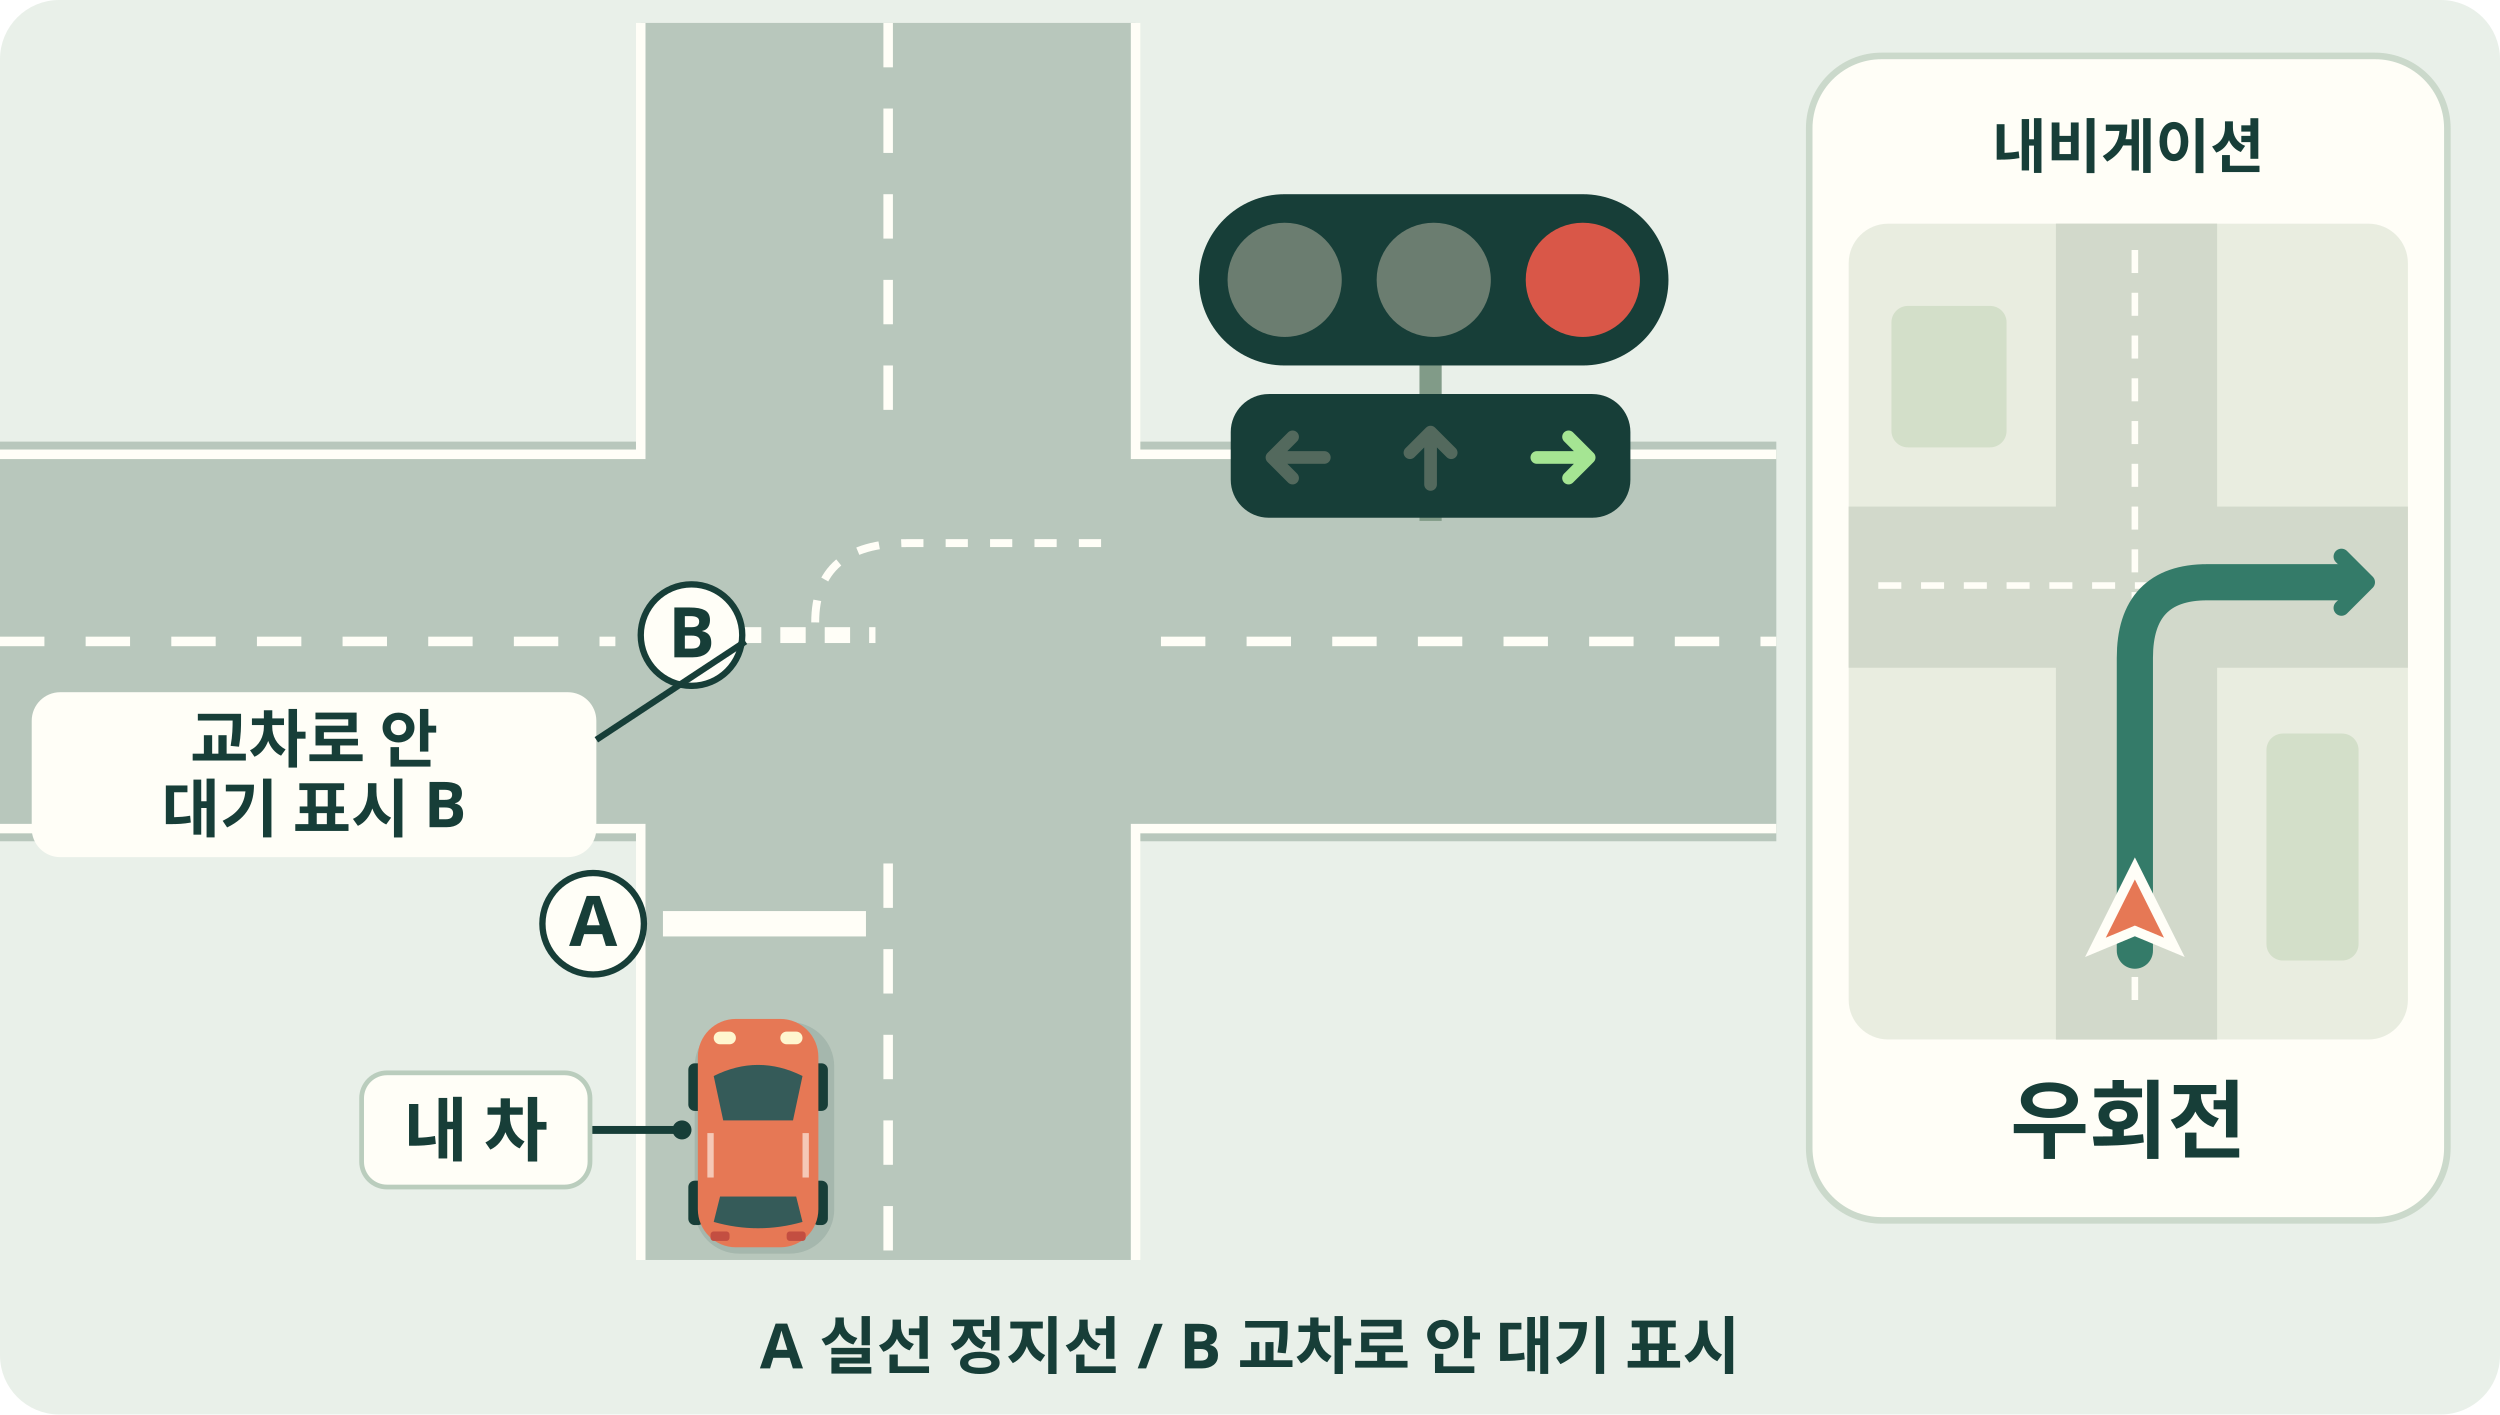
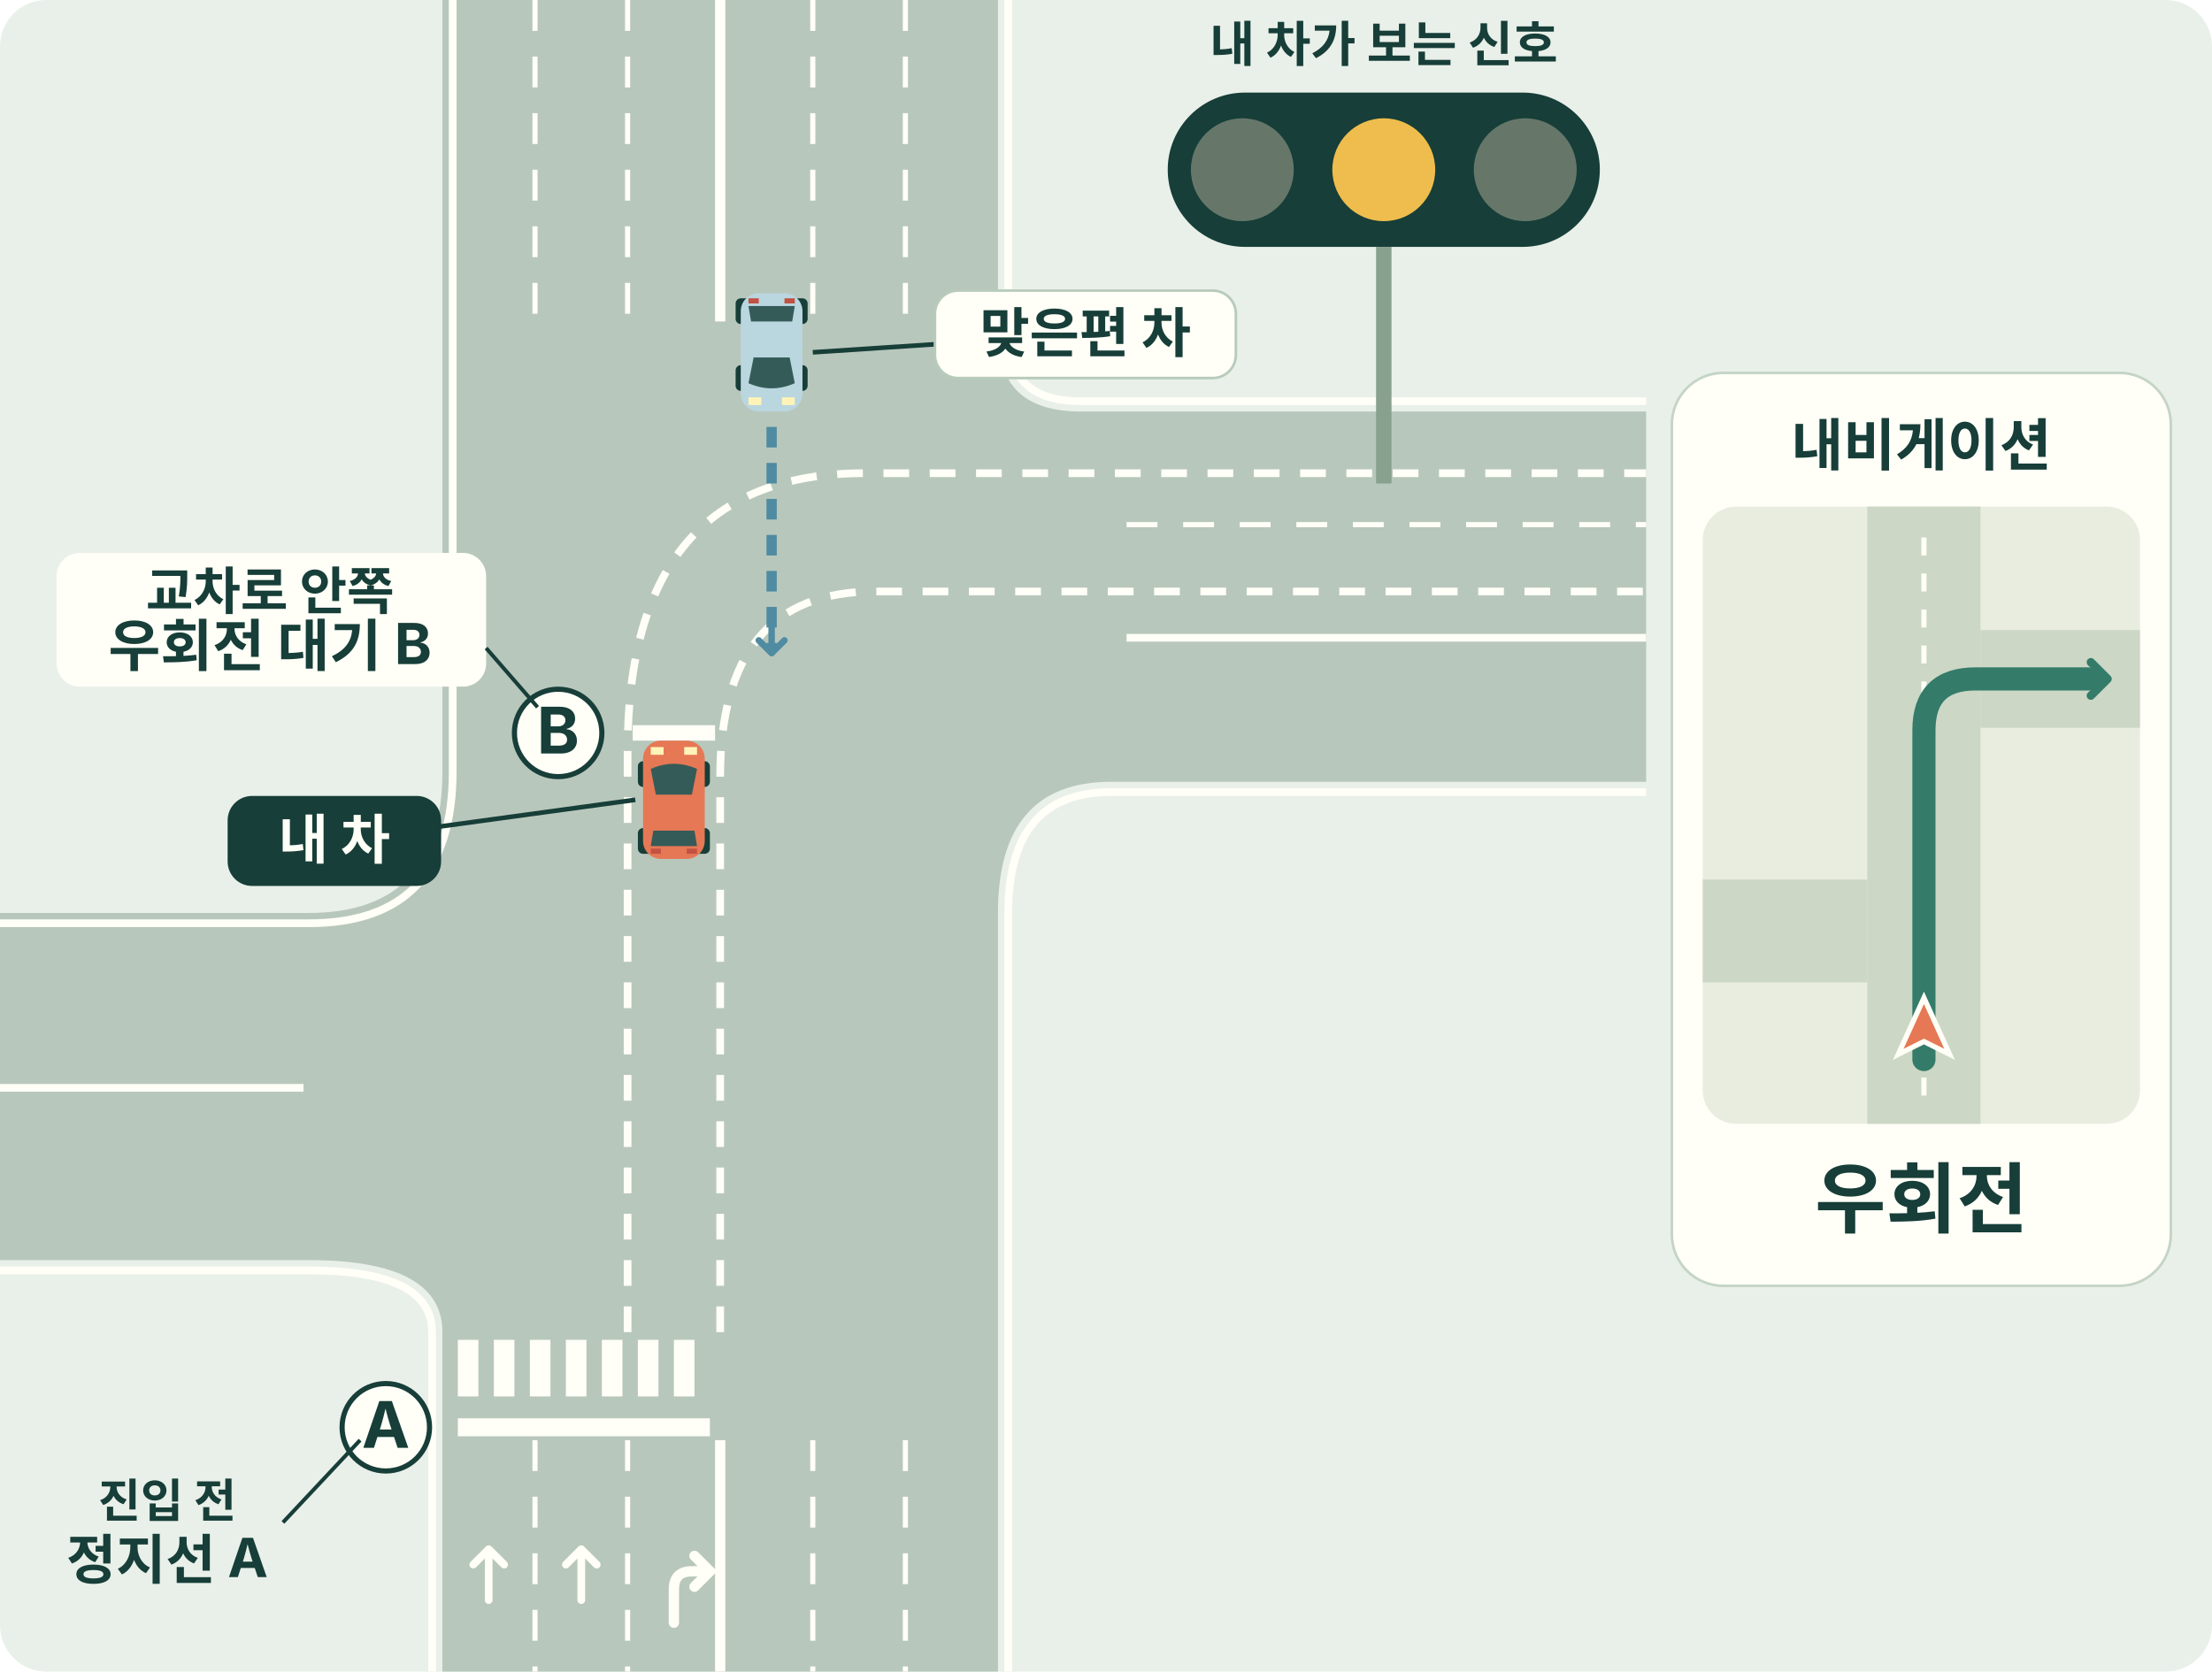
- <svg xmlns="http://www.w3.org/2000/svg" data-question-id="turn-07" viewBox="0 0 760 430" role="img" aria-label="오른쪽 화살표가 켜졌어요. 앞의 점선 B에서는요?. A 실선 정지선 / B 교차로 안 대기 표시. 빨간 원형 신호. 녹색 화살표: 우회전. 내비 경로: 우회전" class="scene-art">
-   <rect width="760" height="430" rx="18" fill="#e9f0e9" />
-   <svg width="540" height="390" viewBox="0 0 560 390" x="0" y="0" overflow="hidden">
-     <rect y="132" width="560" height="126" fill="#b8c7bc" />
-     <rect x="202" width="156" height="390" fill="#b8c7bc" />
-     <path d="M0 136h202V0M358 0v136h202M0 254h202v136M358 390V254h202" stroke="#fffef7" stroke-width="3" fill="none" />
-     <path d="M280 0v126M280 265v125M0 195h194M366 195h194" stroke="#fffef7" stroke-width="3" stroke-dasharray="14 13" />
-     <path data-marking="stop-line" data-line-id="A" d="M209 284h64" stroke="#fffef7" stroke-width="8" />
-     <circle cx="187" cy="284" r="16" fill="#fffef7" stroke="#173e38" stroke-width="2" />
-     <text x="187" y="291" font-size="22" fill="#173e38" font-family="Pretendard, 'Noto Sans KR', sans-serif" font-weight="700" text-anchor="middle">A</text>
-     <path data-marking="waiting-guide" data-line-id="B" d="M232 193h44" stroke="#fffef7" stroke-width="5" stroke-dasharray="8 6" />
-     <path d="M257 189q0 -25 29 -25h65" stroke="#fffef7" stroke-width="2.5" stroke-dasharray="7 7" fill="none" />
-     <circle cx="218" cy="193" r="16" fill="#fffef7" stroke="#173e38" stroke-width="2" />
-     <text x="218" y="200" font-size="22" fill="#173e38" font-family="Pretendard, 'Noto Sans KR', sans-serif" font-weight="700" text-anchor="middle">B</text>
-     <rect x="10" y="211" width="178" height="52" rx="9" fill="#fffef7" />
-     <text x="99" y="233" font-size="20" fill="#173e38" font-family="Pretendard, 'Noto Sans KR', sans-serif" font-weight="700" text-anchor="middle">교차로 안</text>
-     <text x="99" y="255" font-size="20" fill="#173e38" font-family="Pretendard, 'Noto Sans KR', sans-serif" font-weight="700" text-anchor="middle">대기 표시 B</text>
-     <path d="M188 226l47 -31" stroke="#173e38" stroke-width="2" fill="none" />
-     <g data-vehicle-role="own" data-car-x="239" data-car-y="349" data-car-role="내 차" data-car-side="left" data-car-dy="0" transform="translate(239 349) rotate(0) scale(1)">
-       <rect x="-20" y="-34" width="44" height="73" rx="14" fill="#173e38" opacity=".12" />
-       <rect x="-22" y="-21" width="5" height="15" rx="2" fill="#173e38" />
-       <rect x="17" y="-21" width="5" height="15" rx="2" fill="#173e38" />
-       <rect x="-22" y="16" width="5" height="14" rx="2" fill="#173e38" />
-       <rect x="17" y="16" width="5" height="14" rx="2" fill="#173e38" />
-       <rect x="-19" y="-35" width="38" height="72" rx="12" fill="#e67855" />
-       <path d="M-14 -17q14 -7 28 0l-3 14h-22Z" fill="#355b59" />
-       <path d="M-12 21h24l2 8q-14 4 -28 0Z" fill="#355b59" />
-       <path d="M-15 1v14M15 1v14" stroke="#fffef7" stroke-opacity=".6" stroke-width="2" />
-       <rect x="-14" y="-31" width="7" height="4" rx="2" fill="#fff6cf" />
-       <rect x="7" y="-31" width="7" height="4" rx="2" fill="#fff6cf" />
-       <rect x="-15" y="32" width="6" height="3" rx="1" fill="#c34e41" />
-       <rect x="9" y="32" width="6" height="3" rx="1" fill="#c34e41" />
+ <svg xmlns="http://www.w3.org/2000/svg" data-question-id="turn-07" viewBox="0 0 860 650" role="img" aria-label="이미 B에서 대기 중인데 노란불로 바뀌었어요.. 노란 원형 신호. 내비 경로: 우회전. 넓고 어긋난 교차로. 진입 전 정지선 A와 교차로 깊숙한 우회전 대기 표시 B 사이에 여러 대 길이의 진입 구간이 있음. 내 차는 교차로 깊숙한 B 앞. 맞은편 차량이 직진하며 접근 중" data-scenario-feature="deep-right-turn" style="font-family:-apple-system,BlinkMacSystemFont,'Apple SD Gothic Neo',sans-serif">
+   <rect width="860" height="650" rx="18" fill="#e9f0e9" />
+   <g data-road-layout="large-offset-intersection" data-entry-line-y="555" data-waiting-line-y="285" data-stage="at-waiting">
+     <path d="M0 355H120Q172 355 172 300V0H388V130Q388 160 420 160H640V304H432Q388 304 388 355V650H172V518Q172 490 120 490H0Z" fill="#b8c7bc" />
+     <path d="M0 359H120Q176 359 176 300V0M392 0V130Q392 156 420 156H640M640 308H432Q392 308 392 355V650M168 650V518Q168 494 120 494H0" fill="none" stroke="#fffef7" stroke-width="3" />
+     <path d="M280 0V125M280 560V650" fill="none" stroke="#fffef7" stroke-width="4" />
+     <path d="M208 0V130M244 0V130M316 0V130M352 0V130M208 560V650M244 560V650M316 560V650M352 560V650" fill="none" stroke="#fffef7" stroke-width="2" stroke-dasharray="12 10" />
+     <path d="M0 423H118M438 248H640" fill="none" stroke="#fffef7" stroke-width="3" />
+     <path d="M438 204H640" fill="none" stroke="#fffef7" stroke-width="2" stroke-dasharray="12 10" />
+     <g data-crosswalk="entry">
+       <rect x="178" y="521" width="8" height="22" fill="#fffef7" />
+       <rect x="192" y="521" width="8" height="22" fill="#fffef7" />
+       <rect x="206" y="521" width="8" height="22" fill="#fffef7" />
+       <rect x="220" y="521" width="8" height="22" fill="#fffef7" />
+       <rect x="234" y="521" width="8" height="22" fill="#fffef7" />
+       <rect x="248" y="521" width="8" height="22" fill="#fffef7" />
+       <rect x="262" y="521" width="8" height="22" fill="#fffef7" />
    </g>
-     <g data-signal-type="road" transform="translate(378 54)">
-       <path d="M73 48v55" stroke="#819b88" stroke-width="7" />
-       <rect width="148" height="54" rx="27" fill="#173e38" />
-       <circle cx="27" cy="27" r="18" fill="#6b7d70" />
-       <circle cx="74" cy="27" r="18" fill="#6b7d70" />
-       <circle cx="121" cy="27" r="18" fill="#d95748" />
-       <rect x="10" y="63" width="126" height="39" rx="12" fill="#173e38" />
-       <g data-arrow="left" data-lit="false">
-         <g transform="translate(31 83) rotate(-90) scale(0.5)">
-           <path d="M0 17v-32M-13 -3L0 -16 13 -3" fill="none" stroke="#53695d" stroke-width="8" stroke-linecap="round" stroke-linejoin="round" />
-         </g>
-       </g>
-       <g data-arrow="straight" data-lit="false">
-         <g transform="translate(73 83) rotate(0) scale(0.5)">
-           <path d="M0 17v-32M-13 -3L0 -16 13 -3" fill="none" stroke="#53695d" stroke-width="8" stroke-linecap="round" stroke-linejoin="round" />
-         </g>
-       </g>
-       <g data-arrow="right" data-lit="true">
-         <g transform="translate(115 83) rotate(90) scale(0.5)">
-           <path d="M0 17v-32M-13 -3L0 -16 13 -3" fill="none" stroke="#a5e593" stroke-width="8" stroke-linecap="round" stroke-linejoin="round" />
-         </g>
+     <path data-marking="stop-line" data-line-id="A" d="M178 555H276" stroke="#fffef7" stroke-width="7" />
+     <path d="M244 518V292Q244 184 336 184H640" fill="none" stroke="#fffef7" stroke-width="3" stroke-dasharray="10 8" />
+     <path d="M280 518V302Q280 230 340 230H640" fill="none" stroke="#fffef7" stroke-width="3" stroke-dasharray="10 8" />
+     <path data-marking="waiting-guide" data-line-id="B" d="M246 285H278" stroke="#fffef7" stroke-width="6" />
+     <circle cx="150" cy="555" r="17" fill="#fffef7" stroke="#173e38" stroke-width="2" />
+     <text x="150" y="563" font-size="25" fill="#173e38" font-weight="700" text-anchor="middle">A</text>
+     <circle cx="217" cy="285" r="17" fill="#fffef7" stroke="#173e38" stroke-width="2" />
+     <text x="217" y="293" font-size="25" fill="#173e38" font-weight="700" text-anchor="middle">B</text>
+     <path d="M0 17V-16m-10 10 10-10 10 10" fill="none" stroke="#fffef7" stroke-width="5" stroke-linecap="round" stroke-linejoin="round" transform="translate(190 612) rotate(0) scale(0.6)" />
+     <path d="M0 17V-16m-10 10 10-10 10 10" fill="none" stroke="#fffef7" stroke-width="5" stroke-linecap="round" stroke-linejoin="round" transform="translate(226 612) rotate(0) scale(0.6)" />
+     <path d="M262 631v-13q0-7 7-7h7m-6-6 6 6-6 6" fill="none" stroke="#fffef7" stroke-width="4" stroke-linecap="round" />
+     <text x="65" y="590" font-size="18" fill="#173e38" font-weight="700" text-anchor="middle">진입 전</text>
+     <text x="65" y="614" font-size="21" fill="#173e38" font-weight="700" text-anchor="middle">정지선 A</text>
+     <path d="M110 592L140 560" fill="none" stroke="#173e38" stroke-width="1.5" />
+     <rect x="22" y="215" width="167" height="52" rx="9" fill="#fffef7" />
+     <text x="105" y="237" font-size="20" fill="#173e38" font-weight="700" text-anchor="middle">교차로 안쪽</text>
+     <text x="105" y="259" font-size="22" fill="#173e38" font-weight="700" text-anchor="middle">우회전 대기 B</text>
+     <path d="M189 252L209 275" fill="none" stroke="#173e38" stroke-width="1.5" />
+   </g>
+   <g data-vehicle-role="oncoming" data-car-x="300" data-car-y="137" data-car-length="46" transform="translate(300 137) rotate(180)">
+     <rect x="-14" y="-15" width="28" height="10" rx="2" fill="#173e38" />
+     <rect x="-14" y="11" width="28" height="10" rx="2" fill="#173e38" />
+     <rect x="-12" y="-23" width="24" height="46" rx="7" fill="#bad6df" />
+     <path d="M-9 -12q9-4 18 0l-2 10h-14ZM-8 12h16l1 6h-18Z" fill="#355b59" />
+     <path d="M-9 -19h5m8 0h5" stroke="#fff3b8" stroke-width="3" />
+     <path d="M-9 20h4m10 0h4" stroke="#c25142" stroke-width="2" />
+   </g>
+   <g>
+     <path d="M422 130L316 137" fill="none" stroke="#173e38" stroke-width="1.8" />
+     <rect x="363.5" y="113" width="117" height="34" rx="9" fill="#fffef7" stroke="#b8cbbb" />
+     <text x="422" y="137" font-size="21" fill="#173e38" font-weight="700" text-anchor="middle">맞은편 차</text>
+   </g>
+   <g data-other-route="straight">
+     <path d="M300 166V253" fill="none" stroke="#4f8ba1" stroke-width="4" stroke-dasharray="8 6" />
+     <path d="M0 17V-16m-10 10 10-10 10 10" fill="none" stroke="#4f8ba1" stroke-width="5" stroke-linecap="round" stroke-linejoin="round" transform="translate(300 246) rotate(180) scale(0.5)" />
+   </g>
+   <g data-vehicle-role="own" data-car-x="262" data-car-y="311" data-car-length="46" transform="translate(262 311) rotate(0)">
+     <rect x="-14" y="-15" width="28" height="10" rx="2" fill="#173e38" />
+     <rect x="-14" y="11" width="28" height="10" rx="2" fill="#173e38" />
+     <rect x="-12" y="-23" width="24" height="46" rx="7" fill="#e67855" />
+     <path d="M-9 -12q9-4 18 0l-2 10h-14ZM-8 12h16l1 6h-18Z" fill="#355b59" />
+     <path d="M-9 -19h5m8 0h5" stroke="#fff3b8" stroke-width="3" />
+     <path d="M-9 20h4m10 0h4" stroke="#c25142" stroke-width="2" />
+   </g>
+   <g>
+     <path d="M130 327L247 311" fill="none" stroke="#173e38" stroke-width="1.8" />
+     <rect x="89" y="310" width="82" height="34" rx="9" fill="#173e38" stroke="#173e38" />
+     <text x="130" y="334" font-size="21" fill="#173e38" font-weight="700" text-anchor="middle" style="fill:#fffef7">내 차</text>
+   </g>
+   <g data-signal-type="road" transform="translate(454 36)">
+     <rect width="168" height="60" rx="30" fill="#173e38" />
+     <circle cx="29" cy="30" r="20" fill="#66776a" />
+     <circle cx="84" cy="30" r="20" fill="#efbd4d" />
+     <circle cx="139" cy="30" r="20" fill="#66776a" />
+     <path d="M84 60v92" stroke="#88a08e" stroke-width="6" />
+     <text x="84" y="-12" font-size="19" fill="#173e38" font-weight="700" text-anchor="middle">내 차가 보는 신호</text>
+   </g>
+   <g data-navigation="offset-junction" transform="translate(650 145)">
+     <rect width="194" height="355" rx="20" fill="#fffef7" stroke="#c4d4c5" />
+     <text x="97" y="36" font-size="22" fill="#173e38" font-weight="700" text-anchor="middle">내비게이션</text>
+     <g transform="translate(12 52)">
+       <g>
+         <rect width="170" height="240" rx="13" fill="#e8ede0" />
+         <rect x="64" width="44" height="240" fill="#ccd7c5" />
+         <path d="M108 48H170V86H108M0 145H64V185H0" fill="#ccd7c5" />
+         <path d="M86 12V230" stroke="#fffef7" stroke-width="2" stroke-dasharray="7 7" />
+         <path d="M86 215V87Q86 67 106 67H150" fill="none" stroke="#347b69" stroke-width="9" stroke-linecap="round" />
+         <path d="M0 17V-16m-10 10 10-10 10 10" fill="none" stroke="#347b69" stroke-width="5" stroke-linecap="round" stroke-linejoin="round" transform="translate(147 67) rotate(90) scale(0.65)" />
+         <path d="M86 191l-10 22 10-5 10 5Z" fill="#e67855" stroke="#fffef7" stroke-width="2" />
      </g>
    </g>
-     <g class="vehicle-callout">
-       <path d="M186 349L215 349" stroke="#173e38" stroke-width="2.5" />
-       <circle cx="215" cy="349" r="3" fill="#173e38" />
-       <rect x="114" y="331" width="72" height="36" rx="8" fill="#fffef7" stroke="#bacdbd" stroke-width="1.5" />
-       <text x="150" y="357" font-size="22" fill="#173e38" font-family="Pretendard, 'Noto Sans KR', sans-serif" font-weight="700" text-anchor="middle">내 차</text>
-     </g>
-   </svg>
-   <g transform="translate(550 17)">
-     <rect width="194" height="354" rx="22" fill="#fffef7" stroke="#cbd9cb" stroke-width="2" />
-     <text x="97" y="34" font-size="18" fill="#173e38" font-family="Pretendard, 'Noto Sans KR', sans-serif" font-weight="700" text-anchor="middle">내비게이션</text>
-     <rect x="12" y="51" width="170" height="248" rx="12" fill="#e9ede0" />
-     <rect x="75" y="51" width="49" height="248" fill="#d2d9cb" />
-     <rect x="12" y="137" width="170" height="49" fill="#d2d9cb" />
-     <path d="M99 59v234M21 161h154" stroke="#fffef7" stroke-width="2" stroke-dasharray="7 6" />
-     <rect x="25" y="76" width="35" height="43" rx="5" fill="#d3dfc9" />
-     <rect x="139" y="206" width="28" height="69" rx="5" fill="#d3dfc9" />
-     <path d="M99 272V183Q99 160 121 160H163" fill="none" stroke="#347b69" stroke-width="11" stroke-linecap="round" stroke-linejoin="round" />
-     <g transform="translate(160 160) rotate(90) scale(0.6)">
-       <path d="M0 17v-32M-13 -3L0 -16 13 -3" fill="none" stroke="#347b69" stroke-width="8" stroke-linecap="round" stroke-linejoin="round" />
-     </g>
-     <path d="M99 247l-12 24 12 -5 12 5Z" fill="#e67855" stroke="#fffef7" stroke-width="3" />
-     <text x="97" y="333" font-size="26" fill="#173e38" font-family="Pretendard, 'Noto Sans KR', sans-serif" font-weight="700" text-anchor="middle">우회전</text>
+     <text x="97" y="332" font-size="30" fill="#173e38" font-weight="700" text-anchor="middle">우회전</text>
  </g>
-   <text x="380" y="416" font-size="19" fill="#173e38" font-family="Pretendard, 'Noto Sans KR', sans-serif" font-weight="700" text-anchor="middle">A 실선 정지선 / B 교차로 안 대기 표시</text>
</svg>
